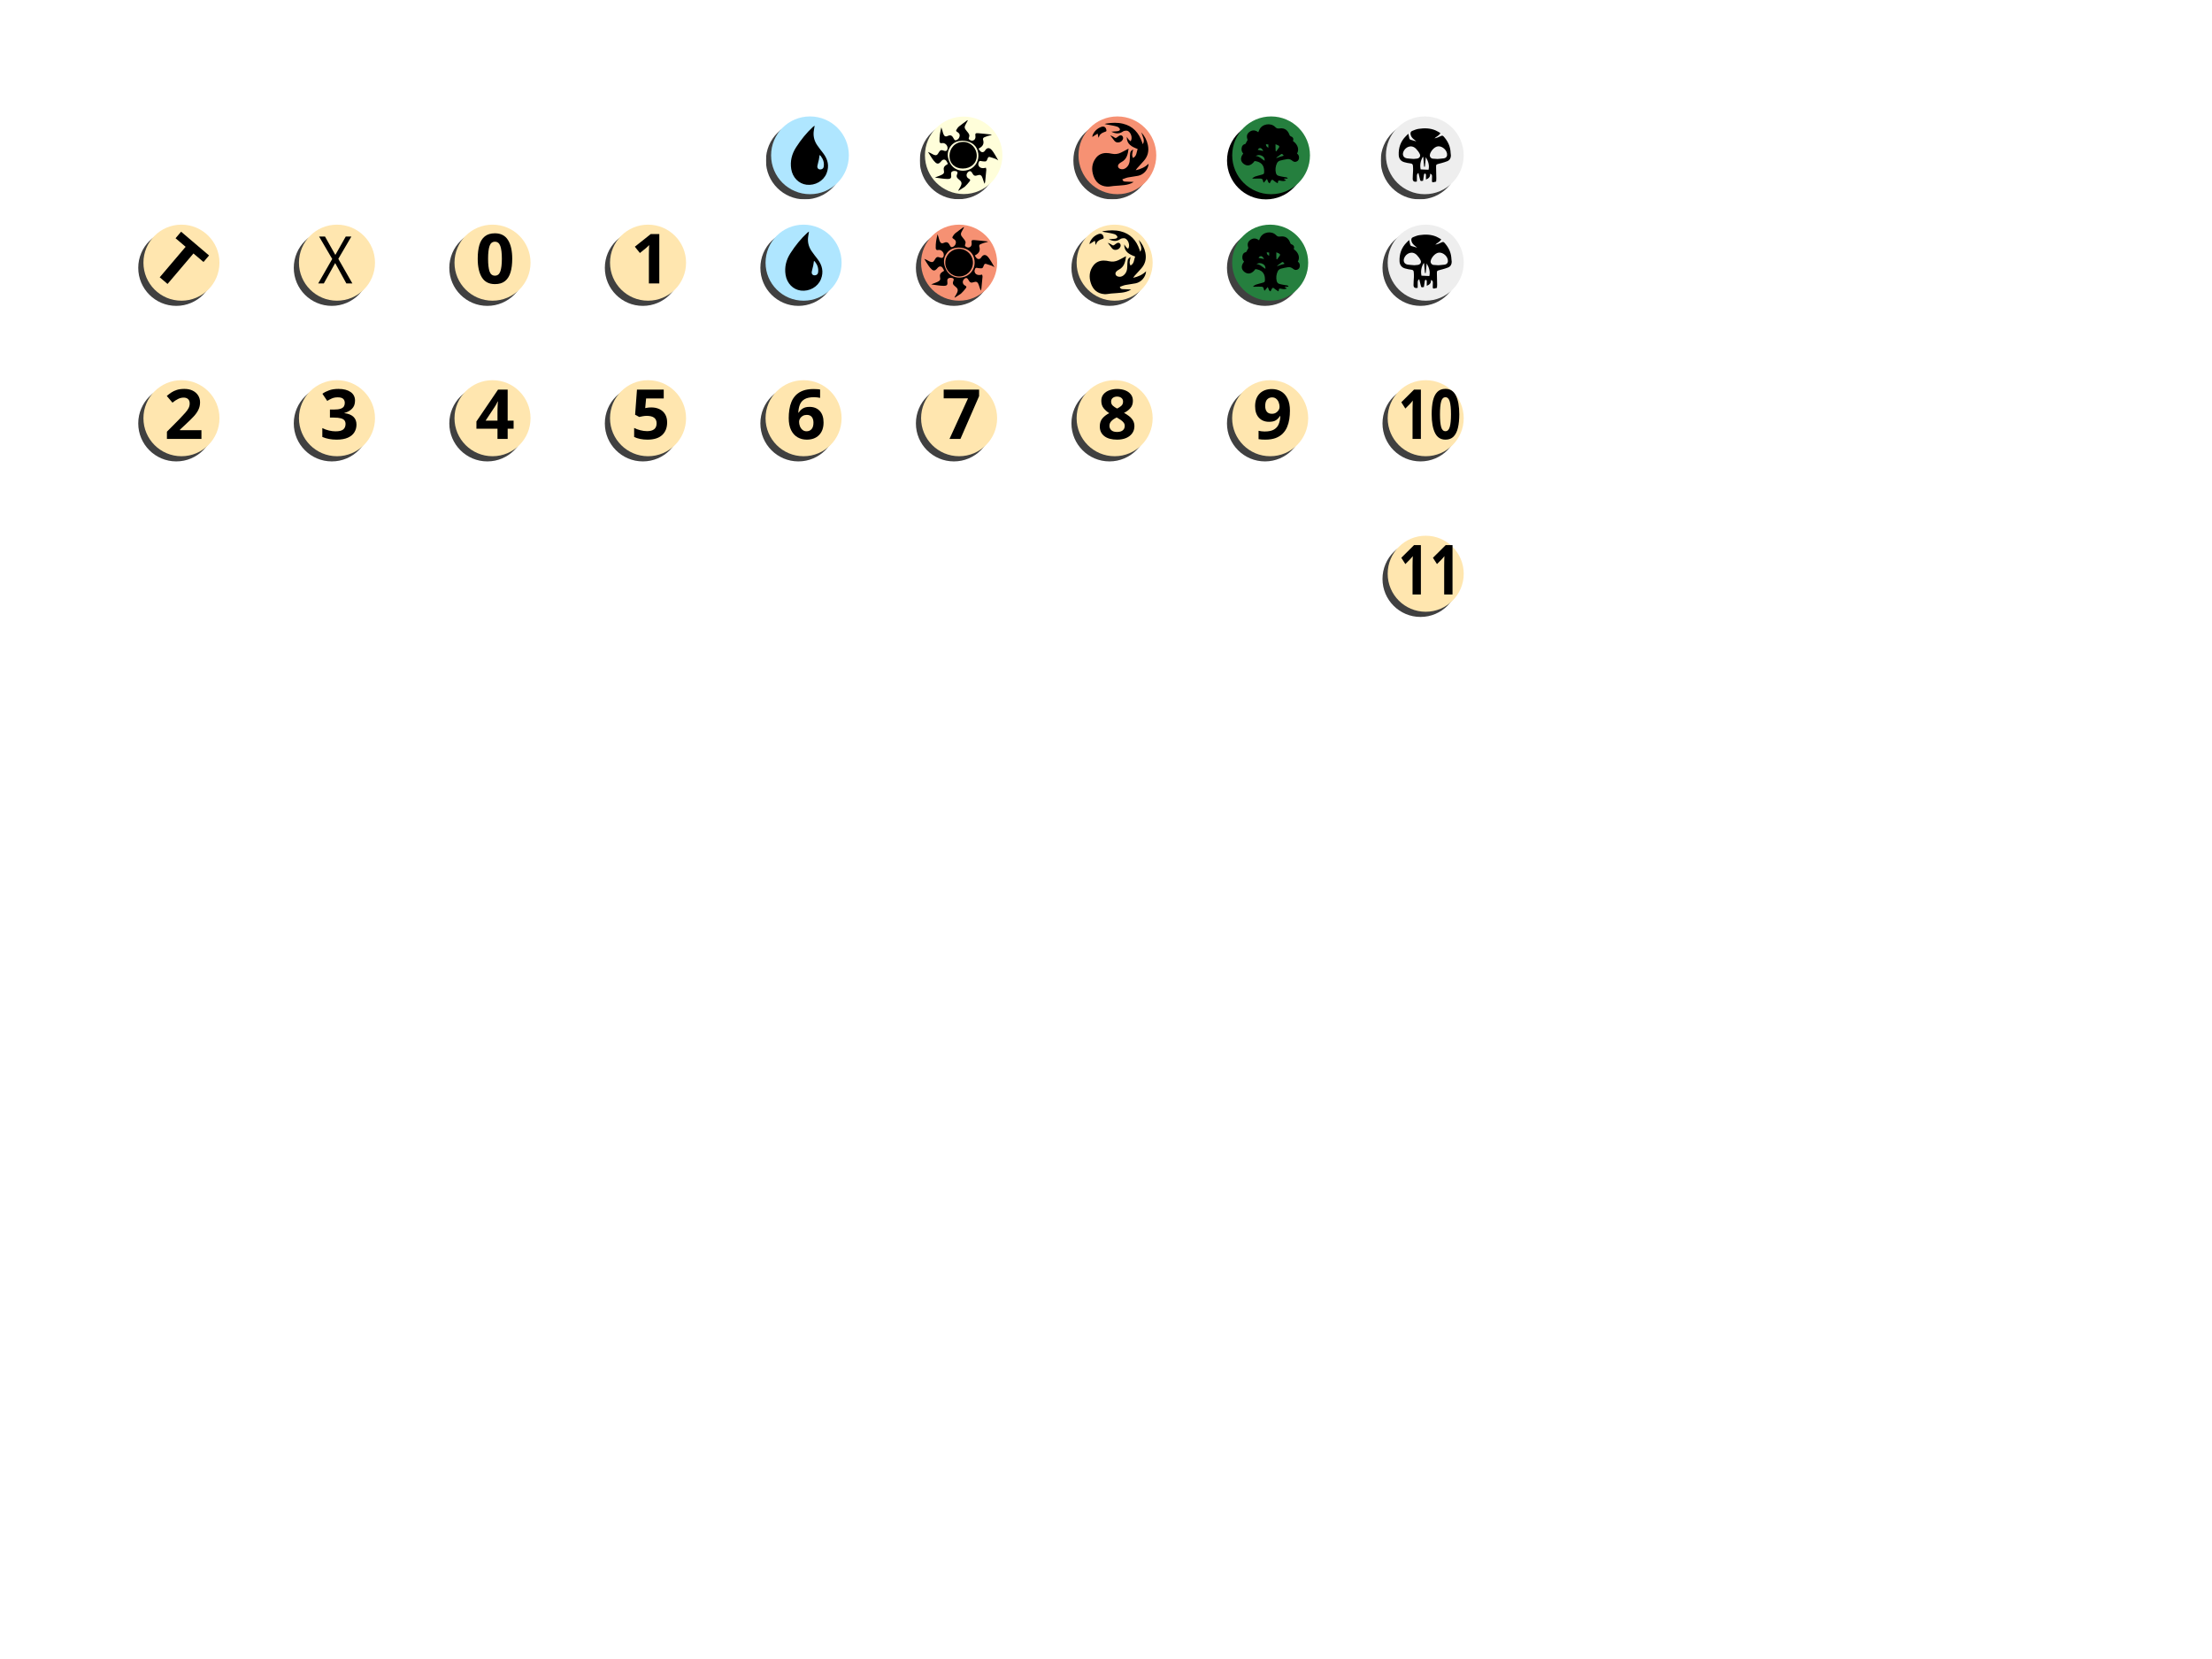
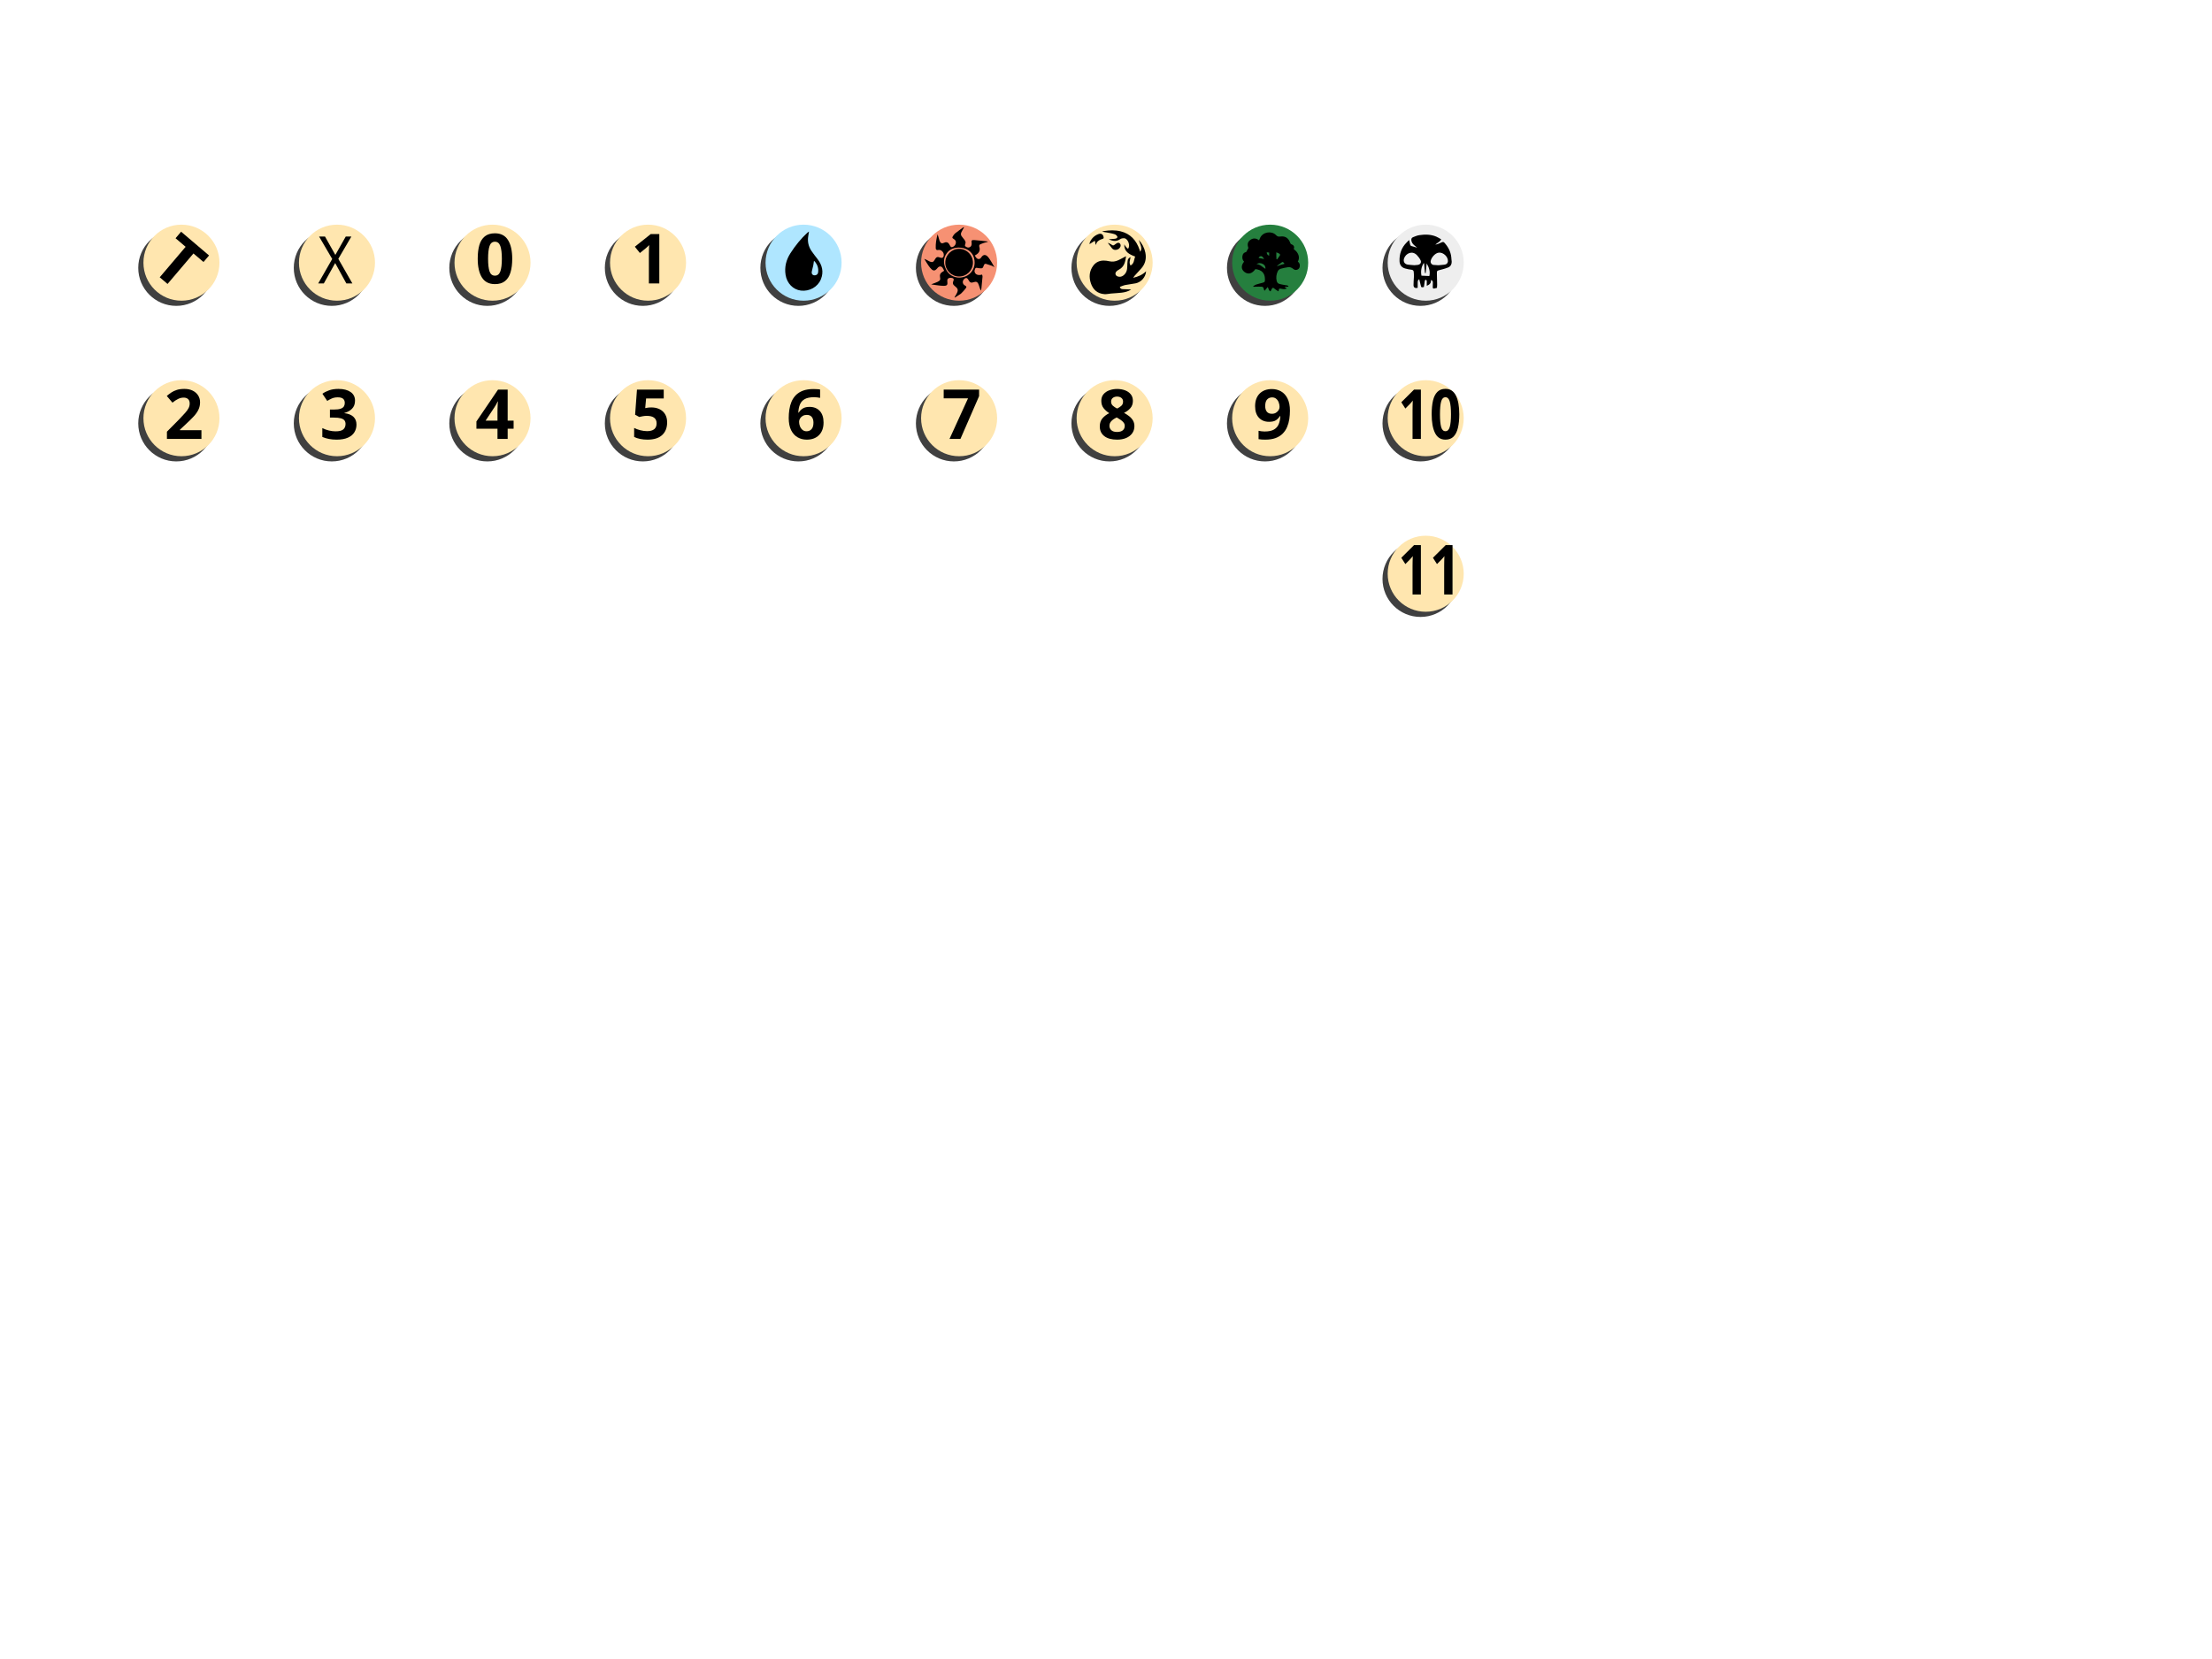
<svg xmlns="http://www.w3.org/2000/svg" width="1280" height="960" id="svg2" xml:space="preserve">
-   <defs id="defs6">
-     <clipPath id="clipPath16">
-       <path d="M 0,768 1024,768 1024,0 0,0 0,768 z" id="path18" />
-     </clipPath>
-     <clipPath id="clipPath24">
-       <path d="m 443.208,389.625 45,0 0,-45 -45,0 0,45 z" id="path26" />
-     </clipPath>
-     <clipPath id="clipPath48">
-       <path d="M 0,768 1024,768 1024,0 0,0 0,768 z" id="path50" />
-     </clipPath>
-     <clipPath id="clipPath76">
-       <path d="M 0,768 1024,768 1024,0 0,0 0,768 z" id="path78" />
-     </clipPath>
-     <clipPath id="clipPath84">
-       <path d="m 798.976,389.625 45,0 0,-45 -45,0 0,45 z" id="path86" />
-     </clipPath>
-     <clipPath id="clipPath108">
-       <path d="M 0,768 1024,768 1024,0 0,0 0,768 z" id="path110" />
-     </clipPath>
-     <clipPath id="clipPath116">
-       <path d="m 621.092,389.625 45,0 0,-45 -45,0 0,45 z" id="path118" />
-     </clipPath>
-     <clipPath id="clipPath160">
-       <path d="M 0,768 1024,768 1024,0 0,0 0,768 z" id="path162" />
-     </clipPath>
-     <clipPath id="clipPath168">
-       <path d="m 532.232,389.542 44.834,0 0,-44.834 -44.834,0 0,44.834 z" id="path170" />
-     </clipPath>
-     <clipPath id="clipPath200">
-       <path d="M 0,768 1024,768 1024,0 0,0 0,768 z" id="path202" />
-     </clipPath>
-   </defs>
  <style type="text/css">
        .drop-shadow {
            fill: #000;
            opacity: 0.75;
        }
        .color-disc {
            fill: #ffe6af;
        }
        .color-disc.blue {
            fill: #afe6ff;
        }
        .color-disc.white {
            fill: #fffeda;
        }
        .color-disc.white {
            fill: #f69173;
        }
        .color-disc.green {
            fill: #257f3e;
        }
        .color-disc.black {
            fill: #eeeeee;
        }
        .icon {
            stroke-width: 0;
            fill: #000;
        }
        text {
            font-family: "Goudy Old Style";
            font-weight: bold;
            font-size: 40px;
        }
        text.tap {
            font-size: 30px;
        }
        text.x {
            font-weight: normal;
            font-size: 38px;
        }
    </style>
  <g transform="translate(80,130)">
    <circle r="22" cx="22" cy="25" class="drop-shadow" />
    <circle r="22" cx="25" cy="22" class="color-disc" />
    <g transform="matrix(1,.85,-.85,1,6,25)">
      <text class="tap">T</text>
    </g>
  </g>
  <g transform="translate(170,130)">
    <circle r="22" cx="22" cy="25" class="drop-shadow" />
    <circle r="22" cx="25" cy="22" class="color-disc" />
    <g transform="matrix(0.9,0,0,1,14,34)">
      <text class="x">X</text>
    </g>
  </g>
  <g transform="translate(260,130)">
    <circle r="22" cx="22" cy="25" class="drop-shadow" />
    <circle r="22" cx="25" cy="22" class="color-disc" />
    <g transform="matrix(1,0,0,1,15,34)">
      <text>0</text>
    </g>
  </g>
  <g transform="translate(350,130)">
    <circle r="22" cx="22" cy="25" class="drop-shadow" />
    <circle r="22" cx="25" cy="22" class="color-disc" />
    <g transform="matrix(1,0,0,1,15,34)">
      <text>1</text>
    </g>
  </g>
  <g transform="translate(80,220)">
    <circle r="22" cx="22" cy="25" class="drop-shadow" />
    <circle r="22" cx="25" cy="22" class="color-disc" />
    <g transform="matrix(1,0,0,1,15,34)">
      <text>2</text>
    </g>
  </g>
  <g transform="translate(170,220)">
    <circle r="22" cx="22" cy="25" class="drop-shadow" />
    <circle r="22" cx="25" cy="22" class="color-disc" />
    <g transform="matrix(1,0,0,1,15,34)">
      <text>3</text>
    </g>
  </g>
  <g transform="translate(260,220)">
    <circle r="22" cx="22" cy="25" class="drop-shadow" />
    <circle r="22" cx="25" cy="22" class="color-disc" />
    <g transform="matrix(1,0,0,1,15,34)">
      <text>4</text>
    </g>
  </g>
  <g transform="translate(350,220)">
    <circle r="22" cx="22" cy="25" class="drop-shadow" />
    <circle r="22" cx="25" cy="22" class="color-disc" />
    <g transform="matrix(1,0,0,1,15,34)">
      <text>5</text>
    </g>
  </g>
  <g transform="translate(440,220)">
    <circle r="22" cx="22" cy="25" class="drop-shadow" />
    <circle r="22" cx="25" cy="22" class="color-disc" />
    <g transform="matrix(1,0,0,1,15,34)">
      <text>6</text>
    </g>
  </g>
  <g transform="translate(530,220)">
    <circle r="22" cx="22" cy="25" class="drop-shadow" />
    <circle r="22" cx="25" cy="22" class="color-disc" />
    <g transform="matrix(1,0,0,1,15,34)">
      <text>7</text>
    </g>
  </g>
  <g transform="translate(620,220)">
    <circle r="22" cx="22" cy="25" class="drop-shadow" />
    <circle r="22" cx="25" cy="22" class="color-disc" />
    <g transform="matrix(1,0,0,1,15,34)">
      <text>8</text>
    </g>
  </g>
  <g transform="translate(710,220)">
    <circle r="22" cx="22" cy="25" class="drop-shadow" />
    <circle r="22" cx="25" cy="22" class="color-disc" />
    <g transform="matrix(1,0,0,1,15,34)">
      <text>9</text>
    </g>
  </g>
  <g transform="translate(800,220)">
    <circle r="22" cx="22" cy="25" class="drop-shadow" />
    <circle r="22" cx="25" cy="22" class="color-disc" />
    <g transform="matrix(0.8,0,0,1,9,34)">
      <text>10</text>
    </g>
  </g>
  <g transform="translate(800,310)">
    <circle r="22" cx="22" cy="25" class="drop-shadow" />
    <circle r="22" cx="25" cy="22" class="color-disc" />
    <g transform="matrix(0.8,0,0,1,9,34)">
      <text>11</text>
    </g>
  </g>
  <g transform="translate(440,130)">
    <circle r="22" cx="22" cy="25" class="drop-shadow" />
    <circle r="22" cx="25" cy="22" class="color-disc blue" />
    <g transform="matrix(1,0,0,-1,31,21)">
      <path class="icon" d="m 0,0 c -0.134,-0.904 -0.217,-1.755 -0.394,-2.586 -0.259,-1.219 -0.647,-2.413 -0.868,-3.639 -0.263,-1.456 0.761,-2.358 2.195,-2.032 0.828,0.19 1.322,0.734 1.458,1.53 0.399,2.366 -0.33,4.436 -1.782,6.283 C 0.438,-0.227 0.146,-0.104 0,0 m -2.863,17.023 c -0.164,-0.996 -0.285,-1.785 -0.425,-2.57 -0.558,-3.142 0.097,-6.047 1.856,-8.668 1.097,-1.636 2.346,-3.171 3.541,-4.738 2.703,-3.541 3.62,-7.4 1.917,-11.634 -1.784,-4.439 -6.688,-7.171 -11.576,-6.566 -4.541,0.561 -8.078,4.208 -8.859,9.063 -0.739,4.593 0.367,8.783 2.832,12.616 2.784,4.326 5.994,8.324 9.781,11.832 0.234,0.218 0.524,0.376 0.933,0.665" />
    </g>
  </g>
  <g transform="translate(530,130)">
    <circle r="22" cx="22" cy="25" class="drop-shadow" />
    <circle r="22" cx="25" cy="22" class="color-disc white" />
    <g transform="matrix(1,0,0,-1,24.5,13.25)">
      <path class="icon" d="m 0,0 c -2.268,-0.109 -4.875,-0.855 -6.605,-3.232 -2.102,-2.888 -2.086,-5.964 -0.575,-9.199 2.641,-5.652 9.043,-5.885 12.717,-3.553 3.301,2.094 4.693,6.09 3.557,10.063 C 8.064,-2.322 4.711,0.003 0,0 m -2.168,-28.82 c 0.391,0.673 0.795,1.337 1.168,2.017 1.154,2.103 0.869,3.037 -0.703,4.258 -1.608,1.25 -1.686,1.919 -0.928,3.755 0.088,0.213 0.002,0.625 -0.162,0.793 -0.697,0.719 -2.728,0.632 -3.301,-0.172 -0.222,-0.313 -0.291,-0.834 -0.238,-1.234 0.297,-2.225 -0.07,-2.8 -2.332,-2.748 -1.883,0.042 -3.758,0.399 -5.635,0.624 -0.375,0.044 -0.746,0.118 -1.379,0.219 0.533,0.209 0.86,0.337 1.186,0.464 0.822,0.319 1.672,0.582 2.463,0.967 1.568,0.762 1.818,1.195 1.478,2.902 -0.256,1.285 0.219,2.137 1.235,2.803 0.339,0.225 0.689,0.437 1.158,0.733 -0.295,0.57 -0.528,1.189 -0.903,1.707 -0.72,1 -1.787,1.05 -2.679,0.187 -0.274,-0.263 -0.504,-0.567 -0.754,-0.852 -0.858,-0.974 -1.807,-1.153 -2.801,-0.302 -0.754,0.642 -1.375,1.47 -1.943,2.292 -0.838,1.216 -1.578,2.499 -2.442,3.884 0.506,-0.217 0.955,-0.385 1.381,-0.598 0.647,-0.326 1.256,-0.739 1.922,-1.017 1.285,-0.534 1.992,-0.264 2.68,0.924 0.093,0.164 0.177,0.335 0.273,0.498 0.754,1.272 1.475,1.511 2.852,0.951 1.355,-0.549 2.146,-0.015 2.207,1.491 0.064,1.614 -1.604,3.216 -3.176,2.864 -1.104,-0.248 -1.461,0.321 -1.486,1.106 -0.045,1.312 0.045,2.641 0.218,3.944 0.174,1.308 0.522,2.594 0.83,4.065 0.211,-0.638 0.395,-1.155 0.555,-1.68 0.219,-0.723 0.363,-1.474 0.641,-2.174 0.564,-1.43 1.359,-1.702 2.748,-1.02 1.062,0.523 1.955,0.315 2.652,-0.659 0.293,-0.41 0.551,-0.851 0.772,-1.303 0.365,-0.744 0.892,-0.777 1.56,-0.457 1.037,0.497 1.584,1.34 1.694,2.451 C -1.262,3.83 -1.812,4.444 -2.586,4.939 -3.6,5.589 -3.627,5.7 -2.98,6.73 c 0.334,0.531 0.697,1.092 1.179,1.47 1.6,1.259 3.262,2.441 4.901,3.652 C 3.176,11.787 3.254,11.723 3.33,11.657 3.004,11.067 2.697,10.466 2.35,9.889 1.18,7.936 1.266,7.229 2.775,5.512 3.311,4.903 3.85,4.236 4.141,3.499 4.334,3.011 4.227,2.291 4.006,1.781 3.764,1.219 3.855,0.919 4.289,0.59 5.057,0.012 5.875,-0.203 6.764,0.257 7.523,0.65 7.904,1.618 7.752,2.641 7.539,4.076 7.77,4.447 9.225,4.344 11.77,4.163 14.305,3.83 16.844,3.555 16.924,3.546 16.998,3.461 17.193,3.333 16.312,3.098 15.529,2.914 14.764,2.675 14.135,2.479 13.51,2.25 12.912,1.975 12.242,1.665 11.973,1.222 12.217,0.392 12.799,-1.58 12.152,-3.046 10.393,-4.123 10.154,-4.269 9.914,-4.414 9.564,-4.628 c 0.319,-0.474 0.563,-0.951 0.911,-1.332 0.935,-1.019 2.105,-0.891 2.841,0.269 1.059,1.668 2.444,1.864 3.799,0.378 0.821,-0.898 1.436,-1.992 2.092,-3.029 0.588,-0.93 1.105,-1.906 1.76,-3.045 -0.602,0.344 -1.041,0.678 -1.537,0.861 -1.11,0.408 -2.237,0.777 -3.375,1.09 -0.68,0.187 -1.022,-0.253 -1.242,-0.861 -0.637,-1.759 -0.815,-1.855 -2.7,-1.658 -0.283,0.03 -0.578,0.032 -0.843,0.117 -0.598,0.192 -1.219,0.218 -1.489,-0.395 -0.244,-0.561 -0.463,-1.291 -0.308,-1.839 0.451,-1.622 2.121,-2.215 4.318,-1.564 0.096,-0.401 0.293,-0.803 0.262,-1.188 -0.184,-2.261 -0.418,-4.519 -0.645,-6.777 -0.043,-0.425 -0.127,-0.847 -0.394,-1.318 -0.213,0.596 -0.426,1.19 -0.639,1.786 -0.273,0.771 -0.477,1.577 -0.836,2.305 -0.486,0.981 -1.279,1.231 -2.307,0.871 -1.83,-0.643 -2.441,-0.409 -3.371,1.289 -0.709,1.293 -1.582,1.386 -2.593,0.276 -1.024,-1.122 -0.778,-2.761 0.521,-3.507 1.049,-0.601 1.188,-0.783 0.508,-1.746 -0.736,-1.042 -1.676,-1.946 -2.568,-2.87 -0.325,-0.334 -0.764,-0.556 -1.163,-0.814 -0.845,-0.547 -1.699,-1.083 -2.55,-1.624 -0.061,0.045 -0.121,0.089 -0.184,0.133" />
    </g>
    <circle r="8" cx="25" cy="22" class="icon" />
  </g>
  <g transform="translate(620,130)">
    <circle r="22" cx="22" cy="25" class="drop-shadow" />
    <circle r="22" cx="25" cy="22" class="color-disc red" />
    <g transform="matrix(1,0,0,-1,28,36)">
      <path class="icon" d="m 0,0 c 0.252,-1.102 0.938,-1.268 1.675,-1.307 1.419,-0.076 2.839,-0.12 4.259,-0.178 0.14,-0.006 0.281,-0.028 0.633,-0.062 -1.809,-1.128 -3.633,-1.586 -5.502,-1.808 -2.028,-0.242 -4.076,-0.323 -6.114,-0.497 -1.292,-0.11 -2.595,-0.453 -3.868,-0.357 -4.003,0.297 -6.592,2.565 -7.834,6.29 -1.205,3.612 -0.949,7.125 1.435,10.257 1.462,1.922 3.508,2.851 5.896,2.886 1.095,0.016 2.214,-0.16 3.288,-0.401 1.843,-0.414 3.592,-0.192 5.261,0.601 1.478,0.702 2.906,1.511 4.463,2.329 C 3.205,14.533 2.587,11.578 -0.569,9.945 -1.033,9.705 -1.48,9.395 -1.858,9.035 -3,7.953 -2.636,6.455 -1.127,5.993 0.02,5.642 1.074,5.862 2.035,6.588 c 1.756,1.327 2.248,3.183 2.281,5.263 0.019,1.115 0.062,2.237 0.212,3.338 0.128,0.933 0.697,1.609 1.706,2.041 -0.27,-1.666 -1.058,-3.214 -0.037,-4.871 2.165,1.107 1.949,3.321 2.657,5.198 -3.361,1.232 -6.403,2.738 -6.296,7.047 0.322,-0.49 0.603,-1.013 0.977,-1.458 0.354,-0.42 0.805,-0.758 1.232,-1.149 1.432,2.01 10e-4,5.364 -1.683,6.023 -0.554,0.216 -1.27,0.116 -1.892,0.024 -0.408,-0.06 -0.8,-0.331 -1.165,-0.565 -2.054,-1.319 -4.103,-1.092 -6.395,0.084 1.123,0.083 2.021,0.142 2.919,0.22 0.848,0.073 1.942,0.16 2.045,1.065 0.055,0.486 -0.86,1.378 -1.501,1.59 -1.545,0.513 -3.181,0.757 -4.789,1.061 -0.847,0.159 -1.713,0.216 -2.59,0.524 0.379,0.096 0.754,0.222 1.138,0.283 3.178,0.498 6.364,0.621 9.512,-0.136 5.764,-1.383 9.187,-5.233 11.05,-10.674 0.116,-0.341 0.219,-0.686 0.375,-1.179 0.852,1.228 0.688,2.411 0.344,3.556 -0.335,1.114 -0.812,2.186 -1.175,3.3 1.946,-2.113 3.254,-4.563 3.819,-7.386 C 15.478,16.303 14.73,13.191 12.3,10.537 11.021,9.141 9.745,7.742 8.481,6.332 8.241,6.064 8.063,5.741 7.714,5.236 10.629,5.928 13.093,6.95 15.204,9.041 14.98,5.686 12.399,2.73 9.173,2.054 7.201,1.64 5.176,1.479 3.201,1.078 2.107,0.855 1.067,0.368 0,0" />
    </g>
    <g transform="matrix(1,0,0,-1,14,11.5)">
      <path class="icon" d="M 0,0 C -0.138,0.672 -0.275,1.344 -0.448,2.187 -1.494,1.526 -2.44,0.929 -3.563,0.22 -3.441,0.77 -3.425,1.147 -3.277,1.465 -2.284,3.616 -0.675,5.158 1.53,6.006 3.229,6.657 4.366,5.929 4.625,4.199 4.699,3.7 4.592,3.448 4.1,3.316 3.684,3.203 3.279,3.036 2.882,2.864 1.581,2.303 0.527,1.494 0.252,-0.059 L 0,0 z" />
    </g>
    <g transform="matrix(1,0,0,-1,21,10.5)">
      <path class="icon" d="m 0,0 c 0.673,-0.292 1.315,-0.453 1.817,-0.811 1.296,-0.923 1.408,-0.924 2.635,0.049 0.46,0.366 1.056,0.759 1.603,0.779 C 7.148,0.054 7.812,-1.266 7.312,-2.33 6.812,-3.4 5.913,-3.961 4.762,-4.09 3.685,-4.211 2.859,-3.793 2.228,-2.887 1.586,-1.968 0.86,-1.107 0,0" />
    </g>
  </g>
  <g transform="translate(710,130)">
    <circle r="22" cx="22" cy="25" class="drop-shadow" />
    <circle r="22" cx="25" cy="22" class="color-disc green" />
    <g transform="matrix(1,0,0,-1,23,16)">
      <path class="icon" d="m 0,0 c 0.121,-1.11 0.381,-1.458 1.412,-2.021 l 0,1.869 C 0.957,-0.104 0.512,-0.055 0,0 m -4.734,-3.232 c 1.068,-0.219 2.035,-0.416 3.005,-0.615 0.049,0.068 0.098,0.137 0.147,0.205 -0.469,0.485 -0.867,1.228 -1.428,1.382 -0.594,0.165 -1.365,-0.192 -1.724,-0.972 M 6.025,-7.771 c 0.043,-0.073 0.088,-0.146 0.133,-0.219 0.658,0.243 1.307,0.507 1.973,0.722 0.685,0.223 1.385,0.394 2.16,0.611 -0.215,0.299 -0.348,0.588 -0.568,0.764 -0.2,0.161 -0.6,0.354 -0.733,0.265 C 7.979,-6.306 7.01,-7.047 6.025,-7.771 m -0.47,7.767 c 0,-0.801 -0.012,-1.455 0.002,-2.108 0.015,-0.622 0.056,-1.243 0.086,-1.865 0.117,-0.042 0.236,-0.084 0.353,-0.126 0.561,0.778 1.16,1.533 1.656,2.347 0.119,0.195 0,0.757 -0.185,0.875 -0.539,0.344 -1.166,0.551 -1.912,0.877 m -6.297,-9.574 c 0.084,1.325 -0.348,2.169 -1.383,2.766 -1.244,0.718 -2.52,0.749 -3.83,0.003 2.15,-0.064 3.439,-1.76 5.213,-2.769 m 13.23,-10.334 -1.961,0 c -0.021,-0.082 -0.043,-0.164 -0.066,-0.245 0.344,-0.209 0.687,-0.417 1.033,-0.627 0.014,-0.075 0.029,-0.153 0.043,-0.229 -0.498,-0.111 -0.994,-0.306 -1.494,-0.313 -0.57,-0.007 -1.141,0.141 -1.707,0.242 -1.152,0.203 -1.24,0.143 -1.416,-1.049 -0.01,-0.08 -0.031,-0.157 -0.092,-0.471 -0.678,0.42 -1.33,0.731 -1.865,1.183 -1.293,1.09 -1.567,1.395 -2.52,-0.7 -0.068,-0.15 -0.134,-0.297 -0.218,-0.483 -1.137,0.37 -1.038,1.526 -1.649,2.51 -0.601,-0.719 -1.142,-1.367 -1.81,-2.171 -0.182,0.383 -0.459,0.707 -0.477,1.044 -0.049,1.01 -0.691,1.325 -1.514,1.35 -1.177,0.038 -2.359,-0.025 -3.539,-0.043 -0.324,-0.005 -0.648,0 -0.972,0 -0.041,0.074 -0.082,0.147 -0.123,0.221 0.521,0.334 1.002,0.783 1.57,0.98 1.162,0.402 2.373,0.661 3.56,0.998 1.668,0.474 1.719,0.551 1.702,2.257 -0.035,3.412 -1.84,5.293 -5.508,5.747 -1.981,-2.731 -4.25,-3.3 -6.408,-1.603 -1.895,1.488 -1.971,3.685 -0.162,5.9 -0.924,0.915 -1.129,2.072 -0.938,3.31 0.205,1.331 1,2.061 2.16,2.265 0.455,0.808 0.838,1.462 1.188,2.135 0.07,0.137 0.052,0.358 0,0.514 -0.653,1.897 -0.272,3.285 1.213,4.359 1.541,1.116 3.267,1.093 4.804,-0.063 0.063,-0.047 0.135,-0.082 0.254,-0.151 0.176,0.412 0.342,0.805 0.508,1.197 1.586,3.765 6.748,4.376 9.213,1.884 0.666,-0.675 1.219,-1.094 2.414,-0.913 3.6,0.545 5.139,-1.518 5.969,-3.835 0.088,-0.241 0.31,-0.517 0.539,-0.608 1.508,-0.601 1.914,-1.367 1.455,-2.859 3.09,-2.188 3.556,-5.181 2.324,-7.208 0.809,-0.606 1.209,-1.418 1.156,-2.462 -0.049,-0.926 -0.394,-1.671 -1.232,-2.088 -0.82,-0.409 -1.668,-0.379 -2.406,0.204 -0.934,0.739 -1.909,1.342 -3.157,1.117 -1.455,-0.264 -2.931,-0.478 -4.334,-0.919 -0.63,-0.197 -1.324,-0.786 -1.609,-1.382 -0.863,-1.796 -1.109,-3.75 -0.639,-5.703 0.139,-0.572 0.61,-1.308 1.106,-1.5 1.127,-0.435 2.363,-0.589 3.56,-0.832 0.506,-0.103 1.036,-0.105 1.534,-0.234 0.228,-0.058 0.408,-0.313 0.609,-0.478 -0.033,-0.083 -0.066,-0.167 -0.098,-0.248" />
    </g>
  </g>
  <g transform="translate(800,130)">
    <circle r="22" cx="22" cy="25" class="drop-shadow" />
    <circle r="22" cx="25" cy="22" class="color-disc black" />
    <g transform="matrix(1,0,0,-1,25,28)">
      <path class="icon" d="M 0,0 C -0.146,-0.005 -0.29,-0.009 -0.436,-0.014 -0.52,0.942 -0.606,1.897 -0.689,2.853 -0.77,3.792 -0.849,4.729 -0.928,5.669 -1.027,5.664 -1.127,5.66 -1.228,5.655 -2.586,3.378 -2.956,0.941 -2.453,-1.524 -0.85,-1.595 0.612,-1.66 2.111,-1.727 2.715,0.859 1.973,3.177 0.56,5.569 0.36,3.577 0.18,1.789 0,0 m -6.535,4.528 c 0.686,0.063 1.35,0.085 2.002,0.189 1.415,0.225 2.187,1.395 1.57,2.674 -0.516,1.07 -1.266,2.079 -2.093,2.94 -2.814,2.928 -6.431,0.947 -7.42,-1.738 -0.681,-1.854 0.14,-3.408 2.09,-3.721 1.277,-0.204 2.58,-0.236 3.851,-0.344 M 7.292,4.517 c 1.081,0.097 2.403,0.171 3.711,0.352 1.066,0.147 1.726,0.861 1.836,1.798 0.309,2.623 -2.603,5.404 -5.243,5.147 C 5.317,11.593 3.006,8.626 2.853,6.742 2.766,5.673 3.523,4.778 4.595,4.694 5.411,4.629 6.229,4.585 7.292,4.517 M 6.508,-8.576 C 5.954,-8.708 5.468,-8.817 4.984,-8.938 4.366,-9.093 4.072,-8.835 4.083,-8.22 c 0.016,0.926 0.066,1.852 0.066,2.778 0,0.698 -0.289,1.216 -1.124,1.406 0.199,-1.742 -0.735,-2.682 -2.407,-3.351 0,0.677 0.002,1.24 0,1.802 -0.002,0.395 0.053,0.805 -0.037,1.178 -0.051,0.211 -0.334,0.493 -0.528,0.506 -0.179,0.012 -0.514,-0.268 -0.549,-0.46 -0.207,-1.146 -0.346,-2.302 -0.51,-3.454 -0.015,-0.102 -0.043,-0.2 -0.062,-0.287 -1.466,-0.278 -1.533,-0.223 -1.842,1.126 -0.251,1.099 -0.538,2.188 -0.84,3.407 -0.804,-0.506 -0.872,-1.153 -0.885,-1.802 -0.019,-1.056 -0.006,-2.112 -0.006,-3.151 -1.415,-0.431 -2.377,0.101 -2.411,1.484 -0.039,1.578 0.181,3.16 0.225,4.742 0.028,1.024 0.012,2.06 -0.115,3.074 -0.082,0.655 -0.497,1.053 -1.29,1.141 -1.254,0.139 -2.511,0.389 -3.725,0.739 -2.056,0.592 -3.104,2.106 -3.184,4.177 -0.161,4.182 1.103,7.865 4.122,10.861 0.44,0.436 0.878,0.871 1.429,1.418 0.233,-1.058 0.39,-1.932 0.63,-2.782 0.074,-0.262 0.334,-0.583 0.58,-0.665 1.049,-0.348 2.125,-0.617 3.43,-0.982 -0.683,0.564 -1.196,0.974 -1.695,1.404 -0.821,0.709 -1.435,1.551 -1.63,2.649 -0.155,0.87 0.034,1.648 0.893,1.991 1.192,0.476 2.406,1.004 3.658,1.194 3.329,0.506 6.663,0.493 9.839,-0.852 0.986,-0.416 1.89,-1.022 2.857,-1.556 -0.748,-1.63 -2.389,-1.973 -3.415,-3.106 0.524,0.145 1.057,0.266 1.571,0.44 0.425,0.144 0.83,0.345 1.238,0.535 1.865,0.862 1.901,0.892 3.196,-0.699 2.045,-2.512 3.22,-5.376 3.328,-8.647 C 14.905,7.542 15.043,7.05 15.048,6.555 15.064,5.036 14.409,3.854 13.019,3.243 11.962,2.778 10.821,2.504 9.711,2.167 9.154,1.998 8.579,1.896 8.021,1.733 6.512,1.296 6.467,1.282 6.477,-0.252 6.491,-2.448 6.584,-4.646 6.619,-6.842 6.628,-7.417 6.548,-7.995 6.508,-8.576" />
    </g>
  </g>
-   <g transform="matrix(1,0,0,-1,0,460)" id="g10">
-     <g id="g12">
-       <g clip-path="url(#clipPath16)" id="g14">
-         <g id="g20">
-           <g id="g28">
-             <g clip-path="url(#clipPath24)" style="opacity:0.75" id="g30">
-               <g transform="translate(488.208,367.126)" id="g32">
-                 <path d="M 0,0 C 0,-12.427 -10.074,-22.501 -22.499,-22.501 -34.926,-22.501 -45,-12.427 -45,0 -45,12.425 -34.926,22.499 -22.499,22.499 -10.074,22.499 0,12.425 0,0" id="path34" style="fill:#000000;fill-opacity:1;fill-rule:nonzero;stroke:none" />
-               </g>
-             </g>
-           </g>
-         </g>
-         <g transform="translate(491.208,370.126)" id="g36">
-           <path d="M 0,0 C 0,-12.427 -10.074,-22.501 -22.499,-22.501 -34.926,-22.501 -45,-12.427 -45,0 -45,12.425 -34.926,22.499 -22.499,22.499 -10.074,22.499 0,12.425 0,0" id="path38" style="fill:#afe6ff;fill-opacity:1;fill-rule:nonzero;stroke:none" />
-         </g>
-         <g transform="translate(474.2607,370.2627)" id="g40">
-           <path d="m 0,0 c -0.134,-0.904 -0.217,-1.755 -0.394,-2.586 -0.259,-1.219 -0.647,-2.413 -0.868,-3.639 -0.263,-1.456 0.761,-2.358 2.195,-2.032 0.828,0.19 1.322,0.734 1.458,1.53 0.399,2.366 -0.33,4.436 -1.782,6.283 C 0.438,-0.227 0.146,-0.104 0,0 m -2.863,17.023 c -0.164,-0.996 -0.285,-1.785 -0.425,-2.57 -0.558,-3.142 0.097,-6.047 1.856,-8.668 1.097,-1.636 2.346,-3.171 3.541,-4.738 2.703,-3.541 3.62,-7.4 1.917,-11.634 -1.784,-4.439 -6.688,-7.171 -11.576,-6.566 -4.541,0.561 -8.078,4.208 -8.859,9.063 -0.739,4.593 0.367,8.783 2.832,12.616 2.784,4.326 5.994,8.324 9.781,11.832 0.234,0.218 0.524,0.376 0.933,0.665" id="path42" style="fill:#000000;fill-opacity:1;fill-rule:evenodd;stroke:none" />
-         </g>
-       </g>
-     </g>
-     <g id="g72">
-       <g clip-path="url(#clipPath76)" id="g74">
-         <g id="g80">
-           <g id="g88">
-             <g clip-path="url(#clipPath84)" id="g90" style="opacity:0.75">
-               <g transform="translate(843.9756,367.125)" id="g92">
-                 <path d="M 0,0 C 0,-12.426 -10.073,-22.5 -22.5,-22.5 -34.927,-22.5 -45,-12.426 -45,0 -45,12.426 -34.927,22.5 -22.5,22.5 -10.073,22.5 0,12.426 0,0" id="path94" style="fill:#000000;fill-opacity:1;fill-rule:evenodd;stroke:none" />
-               </g>
-             </g>
-           </g>
-         </g>
-         <g transform="translate(846.9756,370.125)" id="g96">
-           <path d="M 0,0 C 0,-12.426 -10.073,-22.5 -22.5,-22.5 -34.927,-22.5 -45,-12.426 -45,0 -45,12.426 -34.927,22.5 -22.5,22.5 -10.073,22.5 0,12.426 0,0" id="path98" style="fill:#eeeeee;fill-opacity:1;fill-rule:evenodd;stroke:none" />
-         </g>
-         <g transform="translate(824.5283,363.501)" id="g100">
-           <path d="M 0,0 C -0.146,-0.005 -0.29,-0.009 -0.436,-0.014 -0.52,0.942 -0.606,1.897 -0.689,2.853 -0.77,3.792 -0.849,4.729 -0.928,5.669 -1.027,5.664 -1.127,5.66 -1.228,5.655 -2.586,3.378 -2.956,0.941 -2.453,-1.524 -0.85,-1.595 0.612,-1.66 2.111,-1.727 2.715,0.859 1.973,3.177 0.56,5.569 0.36,3.577 0.18,1.789 0,0 m -6.535,4.528 c 0.686,0.063 1.35,0.085 2.002,0.189 1.415,0.225 2.187,1.395 1.57,2.674 -0.516,1.07 -1.266,2.079 -2.093,2.94 -2.814,2.928 -6.431,0.947 -7.42,-1.738 -0.681,-1.854 0.14,-3.408 2.09,-3.721 1.277,-0.204 2.58,-0.236 3.851,-0.344 M 7.292,4.517 c 1.081,0.097 2.403,0.171 3.711,0.352 1.066,0.147 1.726,0.861 1.836,1.798 0.309,2.623 -2.603,5.404 -5.243,5.147 C 5.317,11.593 3.006,8.626 2.853,6.742 2.766,5.673 3.523,4.778 4.595,4.694 5.411,4.629 6.229,4.585 7.292,4.517 M 6.508,-8.576 C 5.954,-8.708 5.468,-8.817 4.984,-8.938 4.366,-9.093 4.072,-8.835 4.083,-8.22 c 0.016,0.926 0.066,1.852 0.066,2.778 0,0.698 -0.289,1.216 -1.124,1.406 0.199,-1.742 -0.735,-2.682 -2.407,-3.351 0,0.677 0.002,1.24 0,1.802 -0.002,0.395 0.053,0.805 -0.037,1.178 -0.051,0.211 -0.334,0.493 -0.528,0.506 -0.179,0.012 -0.514,-0.268 -0.549,-0.46 -0.207,-1.146 -0.346,-2.302 -0.51,-3.454 -0.015,-0.102 -0.043,-0.2 -0.062,-0.287 -1.466,-0.278 -1.533,-0.223 -1.842,1.126 -0.251,1.099 -0.538,2.188 -0.84,3.407 -0.804,-0.506 -0.872,-1.153 -0.885,-1.802 -0.019,-1.056 -0.006,-2.112 -0.006,-3.151 -1.415,-0.431 -2.377,0.101 -2.411,1.484 -0.039,1.578 0.181,3.16 0.225,4.742 0.028,1.024 0.012,2.06 -0.115,3.074 -0.082,0.655 -0.497,1.053 -1.29,1.141 -1.254,0.139 -2.511,0.389 -3.725,0.739 -2.056,0.592 -3.104,2.106 -3.184,4.177 -0.161,4.182 1.103,7.865 4.122,10.861 0.44,0.436 0.878,0.871 1.429,1.418 0.233,-1.058 0.39,-1.932 0.63,-2.782 0.074,-0.262 0.334,-0.583 0.58,-0.665 1.049,-0.348 2.125,-0.617 3.43,-0.982 -0.683,0.564 -1.196,0.974 -1.695,1.404 -0.821,0.709 -1.435,1.551 -1.63,2.649 -0.155,0.87 0.034,1.648 0.893,1.991 1.192,0.476 2.406,1.004 3.658,1.194 3.329,0.506 6.663,0.493 9.839,-0.852 0.986,-0.416 1.89,-1.022 2.857,-1.556 -0.748,-1.63 -2.389,-1.973 -3.415,-3.106 0.524,0.145 1.057,0.266 1.571,0.44 0.425,0.144 0.83,0.345 1.238,0.535 1.865,0.862 1.901,0.892 3.196,-0.699 2.045,-2.512 3.22,-5.376 3.328,-8.647 C 14.905,7.542 15.043,7.05 15.048,6.555 15.064,5.036 14.409,3.854 13.019,3.243 11.962,2.778 10.821,2.504 9.711,2.167 9.154,1.998 8.579,1.896 8.021,1.733 6.512,1.296 6.467,1.282 6.477,-0.252 6.491,-2.448 6.584,-4.646 6.619,-6.842 6.628,-7.417 6.548,-7.995 6.508,-8.576" id="path102" style="fill:#000000;fill-opacity:1;fill-rule:evenodd;stroke:none" />
-         </g>
-       </g>
-     </g>
-     <g id="g104">
-       <g clip-path="url(#clipPath108)" id="g106">
-         <g id="g112">
-           <g id="g120">
-             <g clip-path="url(#clipPath116)" id="g122" style="opacity:0.75">
-               <g transform="translate(666.0918,367.125)" id="g124">
-                 <path d="M 0,0 C 0,-12.427 -10.073,-22.5 -22.5,-22.5 -34.927,-22.5 -45,-12.427 -45,0 -45,12.427 -34.927,22.5 -22.5,22.5 -10.073,22.5 0,12.427 0,0" id="path126" style="fill:#000000;fill-opacity:1;fill-rule:nonzero;stroke:none" />
-               </g>
-             </g>
-           </g>
-         </g>
-         <g transform="translate(669.0918,370.125)" id="g140">
-           <path d="M 0,0 C 0,-12.427 -10.073,-22.5 -22.5,-22.5 -34.927,-22.5 -45,-12.427 -45,0 -45,12.427 -34.927,22.5 -22.5,22.5 -10.073,22.5 0,12.427 0,0" id="path142" style="fill:#f69173;fill-opacity:1;fill-rule:nonzero;stroke:none" />
-         </g>
-         <g transform="translate(649.4648,356.2363)" id="g144">
-           <path d="m 0,0 c 0.252,-1.102 0.938,-1.268 1.675,-1.307 1.419,-0.076 2.839,-0.12 4.259,-0.178 0.14,-0.006 0.281,-0.028 0.633,-0.062 -1.809,-1.128 -3.633,-1.586 -5.502,-1.808 -2.028,-0.242 -4.076,-0.323 -6.114,-0.497 -1.292,-0.11 -2.595,-0.453 -3.868,-0.357 -4.003,0.297 -6.592,2.565 -7.834,6.29 -1.205,3.612 -0.949,7.125 1.435,10.257 1.462,1.922 3.508,2.851 5.896,2.886 1.095,0.016 2.214,-0.16 3.288,-0.401 1.843,-0.414 3.592,-0.192 5.261,0.601 1.478,0.702 2.906,1.511 4.463,2.329 C 3.205,14.533 2.587,11.578 -0.569,9.945 -1.033,9.705 -1.48,9.395 -1.858,9.035 -3,7.953 -2.636,6.455 -1.127,5.993 0.02,5.642 1.074,5.862 2.035,6.588 c 1.756,1.327 2.248,3.183 2.281,5.263 0.019,1.115 0.062,2.237 0.212,3.338 0.128,0.933 0.697,1.609 1.706,2.041 -0.27,-1.666 -1.058,-3.214 -0.037,-4.871 2.165,1.107 1.949,3.321 2.657,5.198 -3.361,1.232 -6.403,2.738 -6.296,7.047 0.322,-0.49 0.603,-1.013 0.977,-1.458 0.354,-0.42 0.805,-0.758 1.232,-1.149 1.432,2.01 10e-4,5.364 -1.683,6.023 -0.554,0.216 -1.27,0.116 -1.892,0.024 -0.408,-0.06 -0.8,-0.331 -1.165,-0.565 -2.054,-1.319 -4.103,-1.092 -6.395,0.084 1.123,0.083 2.021,0.142 2.919,0.22 0.848,0.073 1.942,0.16 2.045,1.065 0.055,0.486 -0.86,1.378 -1.501,1.59 -1.545,0.513 -3.181,0.757 -4.789,1.061 -0.847,0.159 -1.713,0.216 -2.59,0.524 0.379,0.096 0.754,0.222 1.138,0.283 3.178,0.498 6.364,0.621 9.512,-0.136 5.764,-1.383 9.187,-5.233 11.05,-10.674 0.116,-0.341 0.219,-0.686 0.375,-1.179 0.852,1.228 0.688,2.411 0.344,3.556 -0.335,1.114 -0.812,2.186 -1.175,3.3 1.946,-2.113 3.254,-4.563 3.819,-7.386 C 15.478,16.303 14.73,13.191 12.3,10.537 11.021,9.141 9.745,7.742 8.481,6.332 8.241,6.064 8.063,5.741 7.714,5.236 10.629,5.928 13.093,6.95 15.204,9.041 14.98,5.686 12.399,2.73 9.173,2.054 7.201,1.64 5.176,1.479 3.201,1.078 2.107,0.855 1.067,0.368 0,0" id="path146" style="fill:#000000;fill-opacity:1;fill-rule:evenodd;stroke:none" />
-         </g>
-         <g transform="translate(635.6094,380.5127)" id="g148">
-           <path d="M 0,0 C -0.138,0.672 -0.275,1.344 -0.448,2.187 -1.494,1.526 -2.44,0.929 -3.563,0.22 -3.441,0.77 -3.425,1.147 -3.277,1.465 -2.284,3.616 -0.675,5.158 1.53,6.006 3.229,6.657 4.366,5.929 4.625,4.199 4.699,3.7 4.592,3.448 4.1,3.316 3.684,3.203 3.279,3.036 2.882,2.864 1.581,2.303 0.527,1.494 0.252,-0.059 L 0,0 z" id="path150" style="fill:#000000;fill-opacity:1;fill-rule:evenodd;stroke:none" />
-         </g>
-         <g transform="translate(642.4307,381.6777)" id="g152">
-           <path d="m 0,0 c 0.673,-0.292 1.315,-0.453 1.817,-0.811 1.296,-0.923 1.408,-0.924 2.635,0.049 0.46,0.366 1.056,0.759 1.603,0.779 C 7.148,0.054 7.812,-1.266 7.312,-2.33 6.812,-3.4 5.913,-3.961 4.762,-4.09 3.685,-4.211 2.859,-3.793 2.228,-2.887 1.586,-1.968 0.86,-1.107 0,0" id="path154" style="fill:#000000;fill-opacity:1;fill-rule:evenodd;stroke:none" />
-         </g>
-       </g>
-     </g>
-     <g id="g156">
-       <g clip-path="url(#clipPath160)" id="g158">
-         <g id="g164">
-           <g id="g172">
-             <g clip-path="url(#clipPath168)" id="g174" style="opacity:0.75">
-               <g transform="translate(532.2324,367.125)" id="g176">
-                 <path d="M 0,0 C 0,12.381 10.037,22.417 22.418,22.417 34.797,22.417 44.834,12.381 44.834,0 44.834,-12.381 34.797,-22.417 22.418,-22.417 10.037,-22.417 0,-12.381 0,0" id="path178" style="fill:#000000;fill-opacity:1;fill-rule:nonzero;stroke:none" />
-               </g>
-             </g>
-           </g>
-         </g>
-         <g transform="translate(535.2324,370.125)" id="g180">
-           <path d="M 0,0 C 0,12.381 10.037,22.417 22.418,22.417 34.797,22.417 44.834,12.381 44.834,0 44.834,-12.381 34.797,-22.417 22.418,-22.417 10.037,-22.417 0,-12.381 0,0" id="path182" style="fill:#fffeda;fill-opacity:1;fill-rule:nonzero;stroke:none" />
-         </g>
-         <g transform="translate(556.6875,378.5908)" id="g188">
-           <path d="m 0,0 c -2.268,-0.109 -4.875,-0.855 -6.605,-3.232 -2.102,-2.888 -2.086,-5.964 -0.575,-9.199 2.641,-5.652 9.043,-5.885 12.717,-3.553 3.301,2.094 4.693,6.09 3.557,10.063 C 8.064,-2.322 4.711,0.003 0,0 m -2.168,-28.82 c 0.391,0.673 0.795,1.337 1.168,2.017 1.154,2.103 0.869,3.037 -0.703,4.258 -1.608,1.25 -1.686,1.919 -0.928,3.755 0.088,0.213 0.002,0.625 -0.162,0.793 -0.697,0.719 -2.728,0.632 -3.301,-0.172 -0.222,-0.313 -0.291,-0.834 -0.238,-1.234 0.297,-2.225 -0.07,-2.8 -2.332,-2.748 -1.883,0.042 -3.758,0.399 -5.635,0.624 -0.375,0.044 -0.746,0.118 -1.379,0.219 0.533,0.209 0.86,0.337 1.186,0.464 0.822,0.319 1.672,0.582 2.463,0.967 1.568,0.762 1.818,1.195 1.478,2.902 -0.256,1.285 0.219,2.137 1.235,2.803 0.339,0.225 0.689,0.437 1.158,0.733 -0.295,0.57 -0.528,1.189 -0.903,1.707 -0.72,1 -1.787,1.05 -2.679,0.187 -0.274,-0.263 -0.504,-0.567 -0.754,-0.852 -0.858,-0.974 -1.807,-1.153 -2.801,-0.302 -0.754,0.642 -1.375,1.47 -1.943,2.292 -0.838,1.216 -1.578,2.499 -2.442,3.884 0.506,-0.217 0.955,-0.385 1.381,-0.598 0.647,-0.326 1.256,-0.739 1.922,-1.017 1.285,-0.534 1.992,-0.264 2.68,0.924 0.093,0.164 0.177,0.335 0.273,0.498 0.754,1.272 1.475,1.511 2.852,0.951 1.355,-0.549 2.146,-0.015 2.207,1.491 0.064,1.614 -1.604,3.216 -3.176,2.864 -1.104,-0.248 -1.461,0.321 -1.486,1.106 -0.045,1.312 0.045,2.641 0.218,3.944 0.174,1.308 0.522,2.594 0.83,4.065 0.211,-0.638 0.395,-1.155 0.555,-1.68 0.219,-0.723 0.363,-1.474 0.641,-2.174 0.564,-1.43 1.359,-1.702 2.748,-1.02 1.062,0.523 1.955,0.315 2.652,-0.659 0.293,-0.41 0.551,-0.851 0.772,-1.303 0.365,-0.744 0.892,-0.777 1.56,-0.457 1.037,0.497 1.584,1.34 1.694,2.451 C -1.262,3.83 -1.812,4.444 -2.586,4.939 -3.6,5.589 -3.627,5.7 -2.98,6.73 c 0.334,0.531 0.697,1.092 1.179,1.47 1.6,1.259 3.262,2.441 4.901,3.652 C 3.176,11.787 3.254,11.723 3.33,11.657 3.004,11.067 2.697,10.466 2.35,9.889 1.18,7.936 1.266,7.229 2.775,5.512 3.311,4.903 3.85,4.236 4.141,3.499 4.334,3.011 4.227,2.291 4.006,1.781 3.764,1.219 3.855,0.919 4.289,0.59 5.057,0.012 5.875,-0.203 6.764,0.257 7.523,0.65 7.904,1.618 7.752,2.641 7.539,4.076 7.77,4.447 9.225,4.344 11.77,4.163 14.305,3.83 16.844,3.555 16.924,3.546 16.998,3.461 17.193,3.333 16.312,3.098 15.529,2.914 14.764,2.675 14.135,2.479 13.51,2.25 12.912,1.975 12.242,1.665 11.973,1.222 12.217,0.392 12.799,-1.58 12.152,-3.046 10.393,-4.123 10.154,-4.269 9.914,-4.414 9.564,-4.628 c 0.319,-0.474 0.563,-0.951 0.911,-1.332 0.935,-1.019 2.105,-0.891 2.841,0.269 1.059,1.668 2.444,1.864 3.799,0.378 0.821,-0.898 1.436,-1.992 2.092,-3.029 0.588,-0.93 1.105,-1.906 1.76,-3.045 -0.602,0.344 -1.041,0.678 -1.537,0.861 -1.11,0.408 -2.237,0.777 -3.375,1.09 -0.68,0.187 -1.022,-0.253 -1.242,-0.861 -0.637,-1.759 -0.815,-1.855 -2.7,-1.658 -0.283,0.03 -0.578,0.032 -0.843,0.117 -0.598,0.192 -1.219,0.218 -1.489,-0.395 -0.244,-0.561 -0.463,-1.291 -0.308,-1.839 0.451,-1.622 2.121,-2.215 4.318,-1.564 0.096,-0.401 0.293,-0.803 0.262,-1.188 -0.184,-2.261 -0.418,-4.519 -0.645,-6.777 -0.043,-0.425 -0.127,-0.847 -0.394,-1.318 -0.213,0.596 -0.426,1.19 -0.639,1.786 -0.273,0.771 -0.477,1.577 -0.836,2.305 -0.486,0.981 -1.279,1.231 -2.307,0.871 -1.83,-0.643 -2.441,-0.409 -3.371,1.289 -0.709,1.293 -1.582,1.386 -2.593,0.276 -1.024,-1.122 -0.778,-2.761 0.521,-3.507 1.049,-0.601 1.188,-0.783 0.508,-1.746 -0.736,-1.042 -1.676,-1.946 -2.568,-2.87 -0.325,-0.334 -0.764,-0.556 -1.163,-0.814 -0.845,-0.547 -1.699,-1.083 -2.55,-1.624 -0.061,0.045 -0.121,0.089 -0.184,0.133" id="path190" style="fill:#000000;fill-opacity:1;fill-rule:evenodd;stroke:none" />
-         </g>
-         <g transform="translate(557.1055,362.4609)" id="g192">
-           <path d="m 0,0 c -4.621,0.005 -7.775,3.013 -7.684,7.505 0.088,4.219 3.161,7.945 8.047,7.929 C 4.643,15.419 8.115,11.831 8.109,7.41 8.104,3.097 4.709,-0.004 0,0" id="path194" style="fill:#000000;fill-opacity:1;fill-rule:evenodd;stroke:none" />
-         </g>
-       </g>
-     </g>
-     <g id="g196">
-       <g clip-path="url(#clipPath200)" id="g198">
-         <g transform="translate(755.0332,367.125)" id="g204">
-           <path d="M 0,0 C 0,-12.426 -10.074,-22.5 -22.5,-22.5 -34.926,-22.5 -45,-12.426 -45,0 -45,12.427 -34.926,22.5 -22.5,22.5 -10.074,22.5 0,12.427 0,0" id="path206" style="fill:#000000;fill-opacity:1;fill-rule:nonzero;stroke:none" />
-         </g>
-         <g transform="translate(758.0332,370.125)" id="g208">
-           <path d="M 0,0 C 0,-12.426 -10.074,-22.5 -22.5,-22.5 -34.926,-22.5 -45,-12.426 -45,0 -45,12.427 -34.926,22.5 -22.5,22.5 -10.074,22.5 0,12.427 0,0" id="path210" style="fill:#257f3e;fill-opacity:1;fill-rule:nonzero;stroke:none" />
-         </g>
-         <g transform="translate(732.543,376.5439)" id="g212">
-           <path d="m 0,0 c 0.121,-1.11 0.381,-1.458 1.412,-2.021 l 0,1.869 C 0.957,-0.104 0.512,-0.055 0,0 m -4.734,-3.232 c 1.068,-0.219 2.035,-0.416 3.005,-0.615 0.049,0.068 0.098,0.137 0.147,0.205 -0.469,0.485 -0.867,1.228 -1.428,1.382 -0.594,0.165 -1.365,-0.192 -1.724,-0.972 M 6.025,-7.771 c 0.043,-0.073 0.088,-0.146 0.133,-0.219 0.658,0.243 1.307,0.507 1.973,0.722 0.685,0.223 1.385,0.394 2.16,0.611 -0.215,0.299 -0.348,0.588 -0.568,0.764 -0.2,0.161 -0.6,0.354 -0.733,0.265 C 7.979,-6.306 7.01,-7.047 6.025,-7.771 m -0.47,7.767 c 0,-0.801 -0.012,-1.455 0.002,-2.108 0.015,-0.622 0.056,-1.243 0.086,-1.865 0.117,-0.042 0.236,-0.084 0.353,-0.126 0.561,0.778 1.16,1.533 1.656,2.347 0.119,0.195 0,0.757 -0.185,0.875 -0.539,0.344 -1.166,0.551 -1.912,0.877 m -6.297,-9.574 c 0.084,1.325 -0.348,2.169 -1.383,2.766 -1.244,0.718 -2.52,0.749 -3.83,0.003 2.15,-0.064 3.439,-1.76 5.213,-2.769 m 13.23,-10.334 -1.961,0 c -0.021,-0.082 -0.043,-0.164 -0.066,-0.245 0.344,-0.209 0.687,-0.417 1.033,-0.627 0.014,-0.075 0.029,-0.153 0.043,-0.229 -0.498,-0.111 -0.994,-0.306 -1.494,-0.313 -0.57,-0.007 -1.141,0.141 -1.707,0.242 -1.152,0.203 -1.24,0.143 -1.416,-1.049 -0.01,-0.08 -0.031,-0.157 -0.092,-0.471 -0.678,0.42 -1.33,0.731 -1.865,1.183 -1.293,1.09 -1.567,1.395 -2.52,-0.7 -0.068,-0.15 -0.134,-0.297 -0.218,-0.483 -1.137,0.37 -1.038,1.526 -1.649,2.51 -0.601,-0.719 -1.142,-1.367 -1.81,-2.171 -0.182,0.383 -0.459,0.707 -0.477,1.044 -0.049,1.01 -0.691,1.325 -1.514,1.35 -1.177,0.038 -2.359,-0.025 -3.539,-0.043 -0.324,-0.005 -0.648,0 -0.972,0 -0.041,0.074 -0.082,0.147 -0.123,0.221 0.521,0.334 1.002,0.783 1.57,0.98 1.162,0.402 2.373,0.661 3.56,0.998 1.668,0.474 1.719,0.551 1.702,2.257 -0.035,3.412 -1.84,5.293 -5.508,5.747 -1.981,-2.731 -4.25,-3.3 -6.408,-1.603 -1.895,1.488 -1.971,3.685 -0.162,5.9 -0.924,0.915 -1.129,2.072 -0.938,3.31 0.205,1.331 1,2.061 2.16,2.265 0.455,0.808 0.838,1.462 1.188,2.135 0.07,0.137 0.052,0.358 0,0.514 -0.653,1.897 -0.272,3.285 1.213,4.359 1.541,1.116 3.267,1.093 4.804,-0.063 0.063,-0.047 0.135,-0.082 0.254,-0.151 0.176,0.412 0.342,0.805 0.508,1.197 1.586,3.765 6.748,4.376 9.213,1.884 0.666,-0.675 1.219,-1.094 2.414,-0.913 3.6,0.545 5.139,-1.518 5.969,-3.835 0.088,-0.241 0.31,-0.517 0.539,-0.608 1.508,-0.601 1.914,-1.367 1.455,-2.859 3.09,-2.188 3.556,-5.181 2.324,-7.208 0.809,-0.606 1.209,-1.418 1.156,-2.462 -0.049,-0.926 -0.394,-1.671 -1.232,-2.088 -0.82,-0.409 -1.668,-0.379 -2.406,0.204 -0.934,0.739 -1.909,1.342 -3.157,1.117 -1.455,-0.264 -2.931,-0.478 -4.334,-0.919 -0.63,-0.197 -1.324,-0.786 -1.609,-1.382 -0.863,-1.796 -1.109,-3.75 -0.639,-5.703 0.139,-0.572 0.61,-1.308 1.106,-1.5 1.127,-0.435 2.363,-0.589 3.56,-0.832 0.506,-0.103 1.036,-0.105 1.534,-0.234 0.228,-0.058 0.408,-0.313 0.609,-0.478 -0.033,-0.083 -0.066,-0.167 -0.098,-0.248" id="path214" style="fill:#000000;fill-opacity:1;fill-rule:evenodd;stroke:none" />
-         </g>
-       </g>
-     </g>
-   </g>
</svg>
